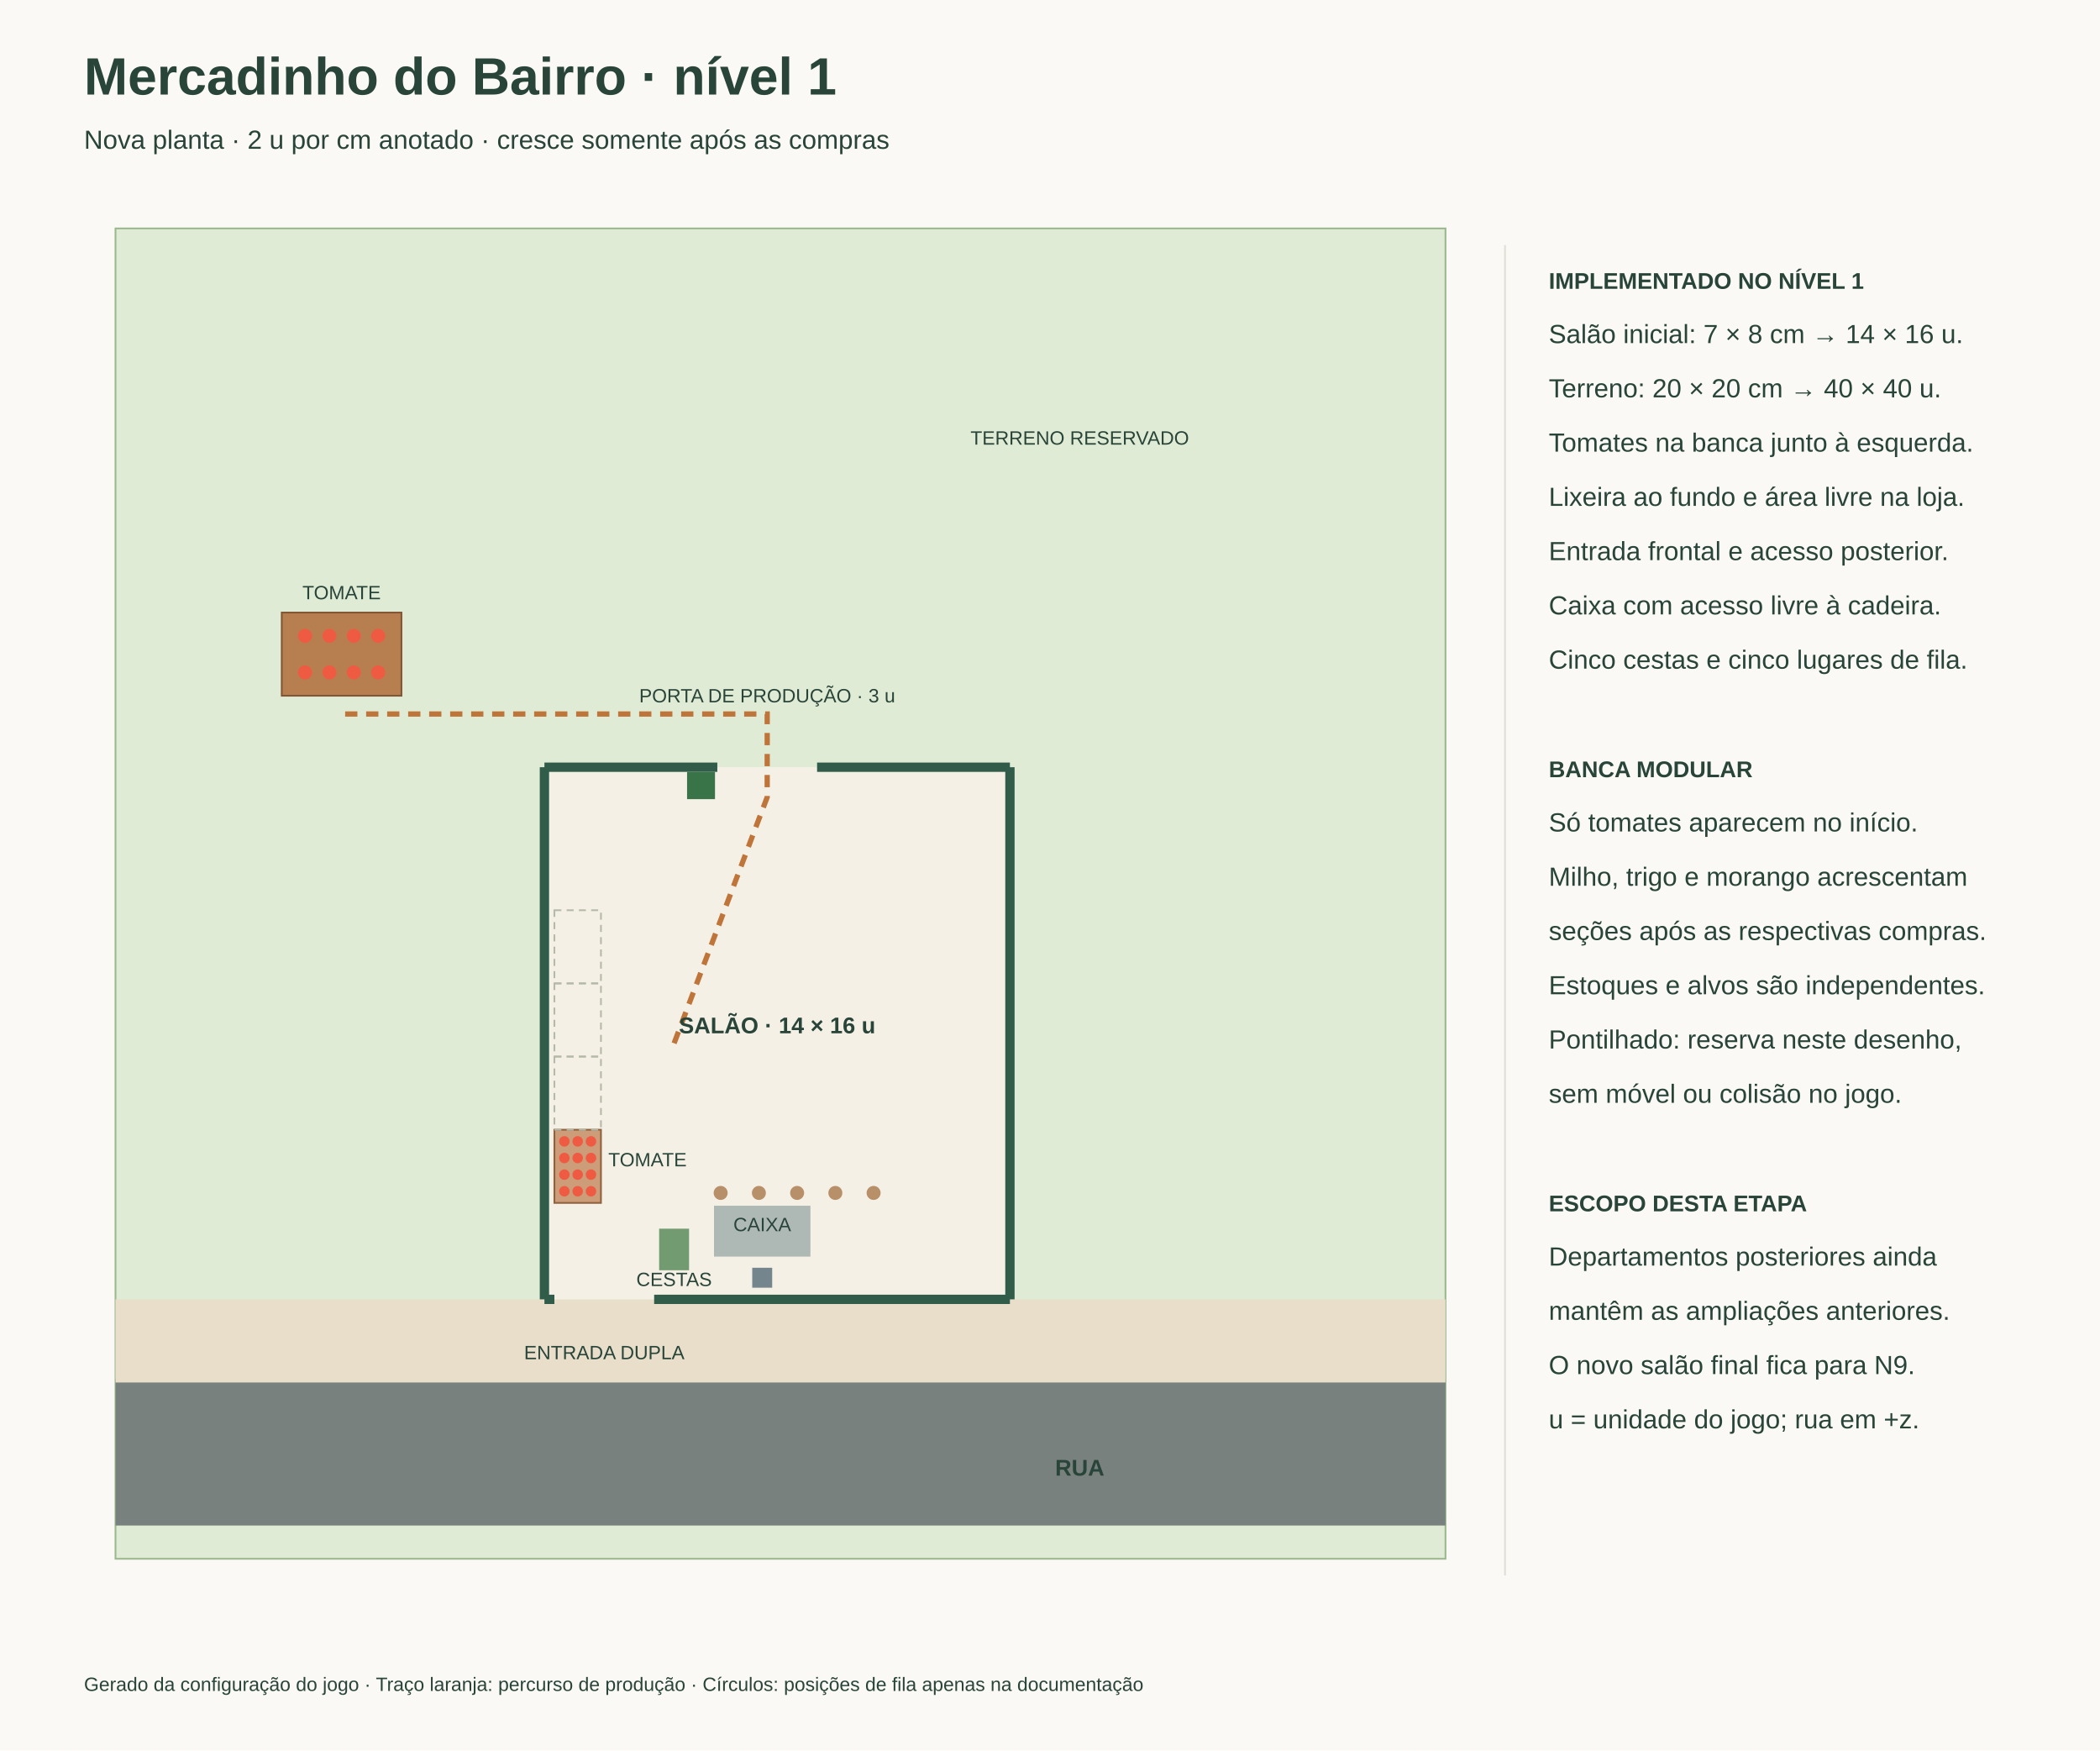
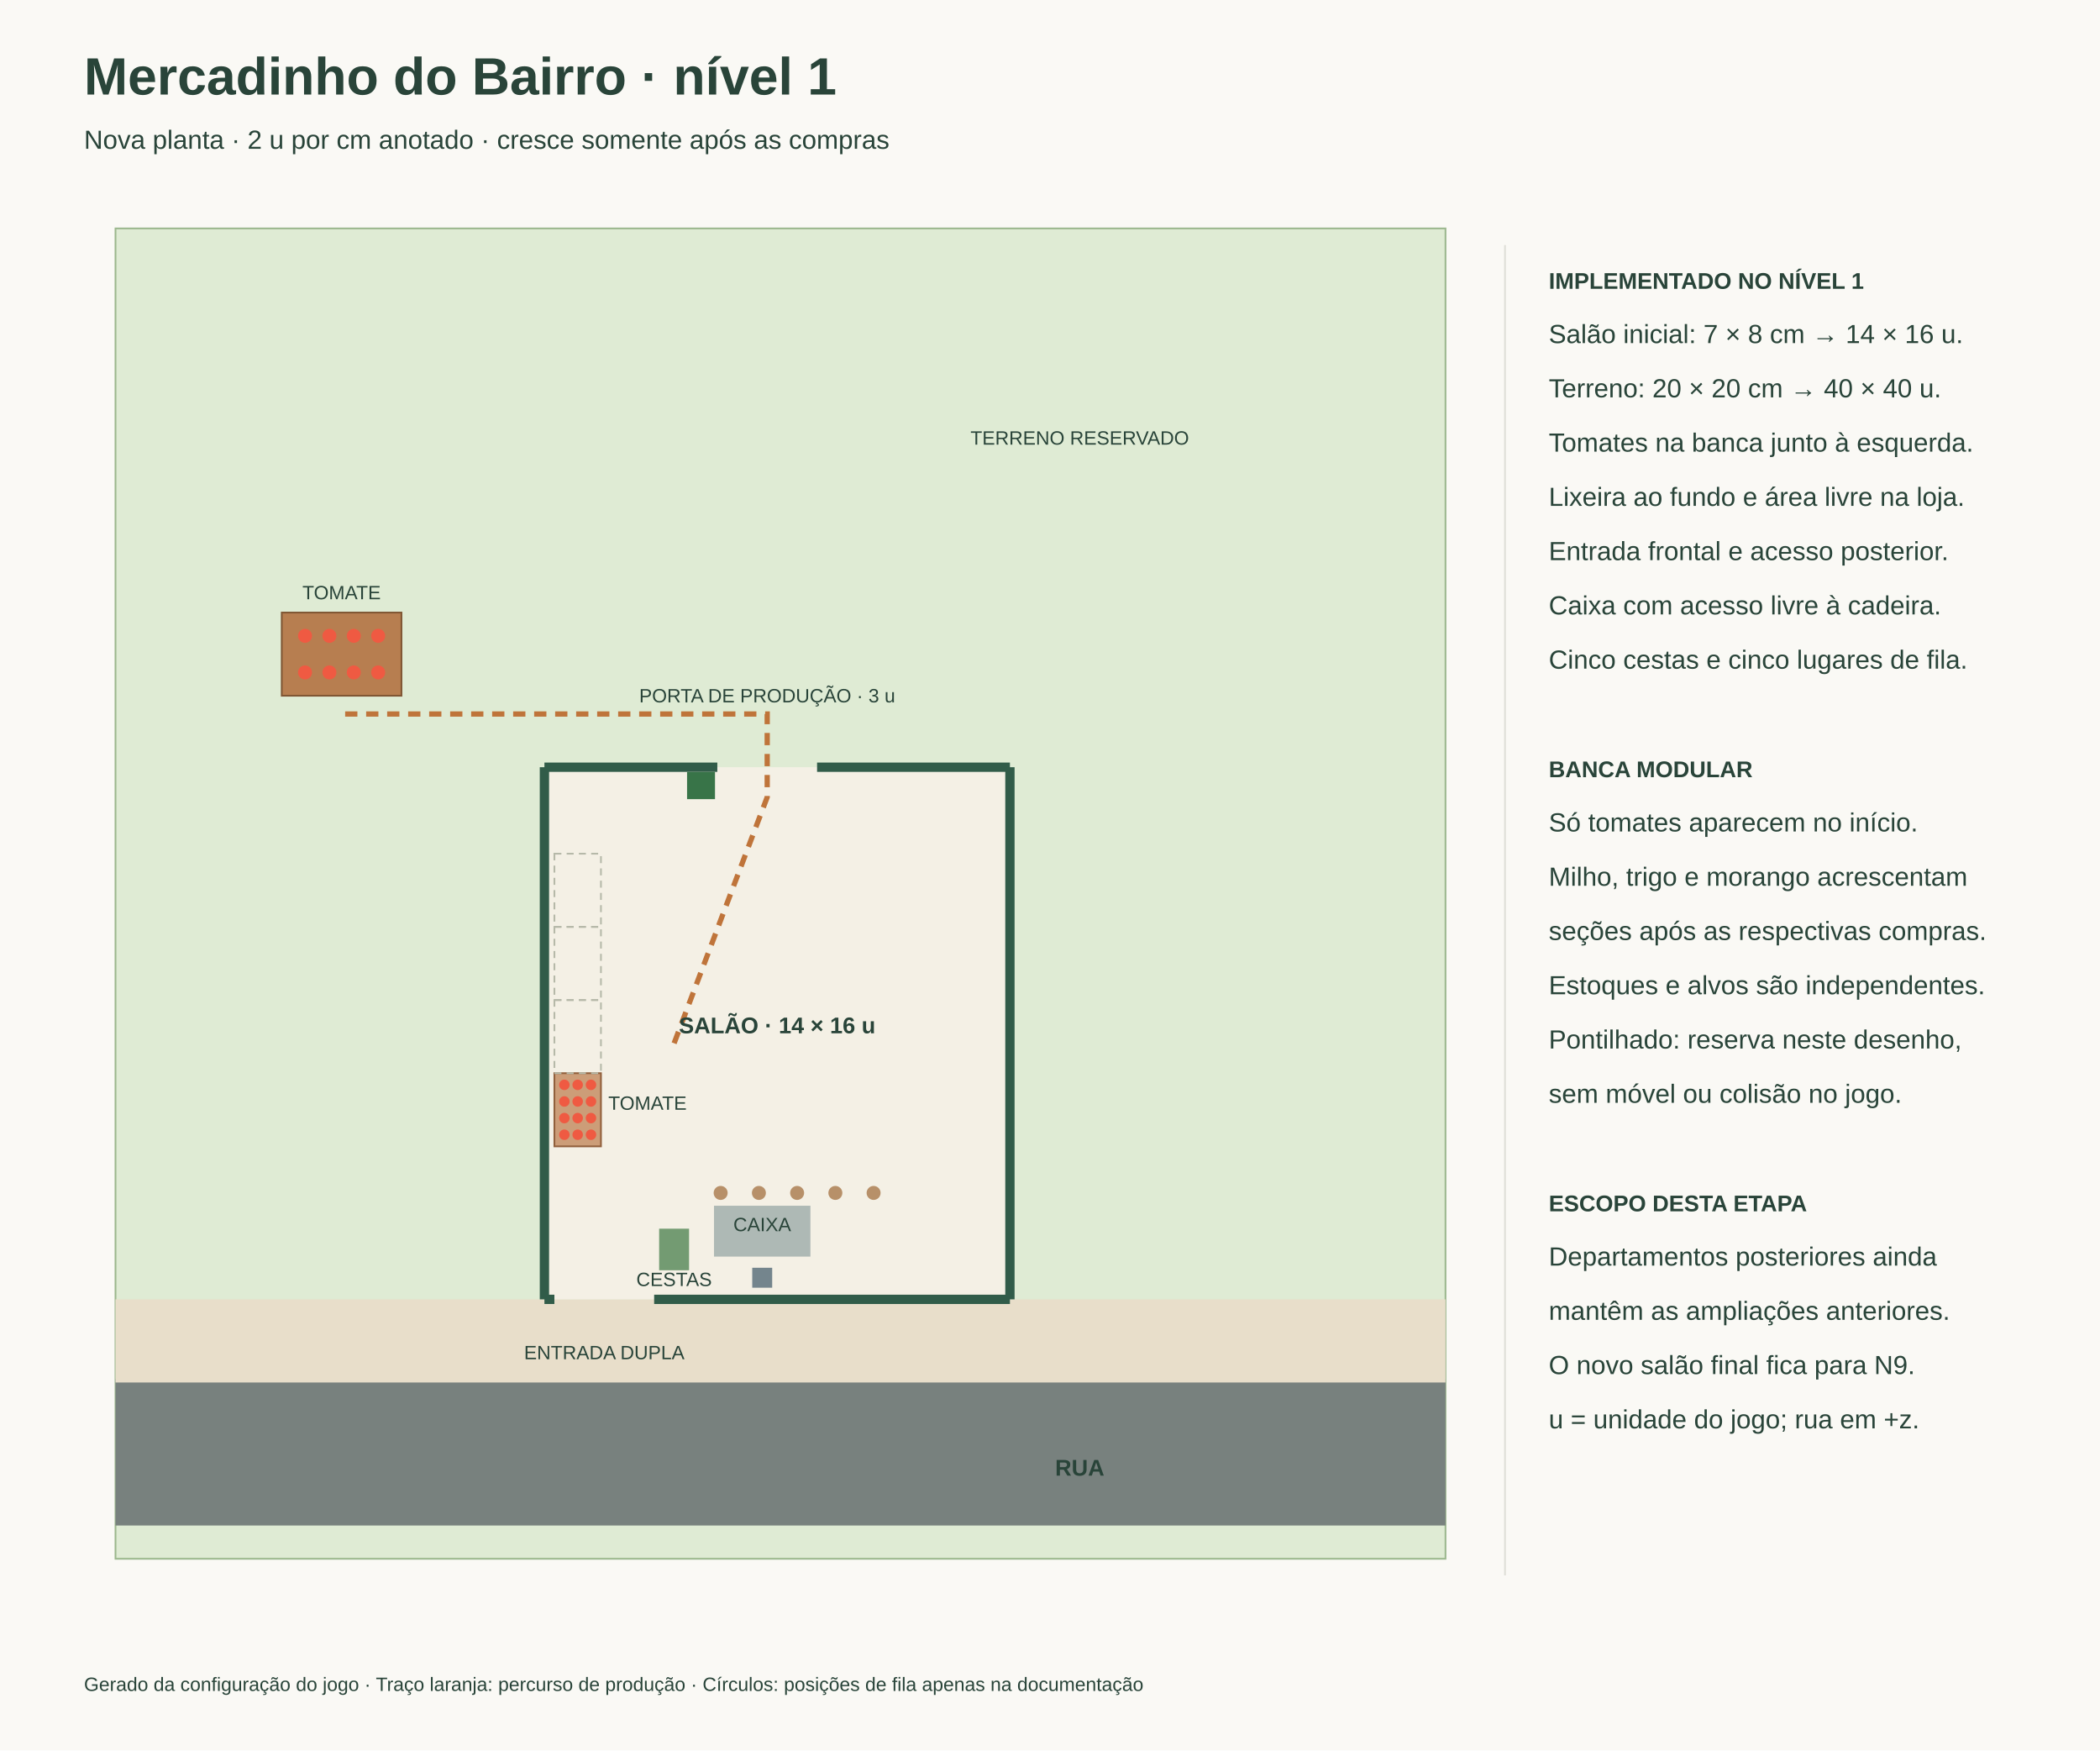
<svg xmlns="http://www.w3.org/2000/svg" width="1200" height="1000" viewBox="0 0 1200 1000" role="img" aria-labelledby="title desc">
  <style>text{font-family:Arial,sans-serif;fill:#294439}.title{font-size:30px;font-weight:bold}.label{font-size:13px;font-weight:bold}.note{font-size:15px}.small{font-size:11px}.wall{fill:#315c49}.route{fill:none;stroke:#bf743a;stroke-width:3;stroke-dasharray:7 5}</style>
  <rect width="1200" height="1000" fill="#faf9f5" />
  <text x="48" y="54" class="title">Mercadinho do Bairro · nível 1</text>
  <text x="48" y="85" class="note">Nova planta · 2 u por cm anotado · cresce somente após as compras</text>
  <rect x="66" y="130.5" width="760" height="760" fill="#dfebd4" stroke="#9cb88e" />
  <rect x="66" y="787.9" width="760" height="83.6" fill="#78817e" />
  <rect x="66" y="742.3" width="760" height="47.5" fill="#e8deca" />
  <text x="617" y="843" text-anchor="middle" class="label">RUA</text>
  <rect x="311.1" y="438.3" width="266" height="304" fill="#f4f0e5" />
  <rect x="311.1" y="435.64" width="98.8" height="5.32" fill="#315c49" />
  <rect x="466.9" y="435.64" width="110.2" height="5.32" fill="#315c49" />
  <rect x="574.44" y="438.3" width="5.32" height="304" fill="#315c49" />
  <rect x="308.44" y="438.3" width="5.32" height="304" fill="#315c49" />
  <rect x="311.1" y="739.64" width="5.7" height="5.32" fill="#315c49" />
  <rect x="373.8" y="739.64" width="203.3" height="5.32" fill="#315c49" />
  <rect x="392.61" y="440.96" width="15.96" height="15.58" fill="#387448" />
  <rect x="376.65" y="701.925" width="17.1" height="23.75" fill="#739b72" />
  <text x="385.2" y="734.7" text-anchor="middle" class="small">CESTAS</text>
  <rect x="408" y="688.815" width="55.1" height="29.07" fill="#aeb9b5" />
  <text x="435.55" y="703.35" text-anchor="middle" class="small">CAIXA</text>
  <rect x="429.85" y="724.25" width="11.4" height="11.4" fill="#74858d" />
-   <rect x="316.8" y="645.4" width="26.6" height="41.8" fill="#cc9d78" stroke="#91603c" />
-   <circle cx="322.5" cy="652.05" r="3" fill="#ef5a42" />
-   <circle cx="330.1" cy="652.05" r="3" fill="#ef5a42" />
-   <circle cx="337.7" cy="652.05" r="3" fill="#ef5a42" />
-   <circle cx="322.5" cy="661.55" r="3" fill="#ef5a42" />
-   <circle cx="330.1" cy="661.55" r="3" fill="#ef5a42" />
-   <circle cx="337.7" cy="661.55" r="3" fill="#ef5a42" />
-   <circle cx="322.5" cy="671.05" r="3" fill="#ef5a42" />
-   <circle cx="330.1" cy="671.05" r="3" fill="#ef5a42" />
-   <circle cx="337.7" cy="671.05" r="3" fill="#ef5a42" />
-   <circle cx="322.5" cy="680.55" r="3" fill="#ef5a42" />
-   <circle cx="330.1" cy="680.55" r="3" fill="#ef5a42" />
-   <circle cx="337.7" cy="680.55" r="3" fill="#ef5a42" />
-   <text x="370" y="666.3" text-anchor="middle" class="small">TOMATE</text>
+   <rect x="316.8" y="613.1" width="26.6" height="41.8" fill="#cc9d78" stroke="#91603c" />
+   <circle cx="322.5" cy="619.75" r="3" fill="#ef5a42" />
+   <circle cx="330.1" cy="619.75" r="3" fill="#ef5a42" />
+   <circle cx="337.7" cy="619.75" r="3" fill="#ef5a42" />
+   <circle cx="322.5" cy="629.25" r="3" fill="#ef5a42" />
+   <circle cx="330.1" cy="629.25" r="3" fill="#ef5a42" />
+   <circle cx="337.7" cy="629.25" r="3" fill="#ef5a42" />
+   <circle cx="322.5" cy="638.75" r="3" fill="#ef5a42" />
+   <circle cx="330.1" cy="638.75" r="3" fill="#ef5a42" />
+   <circle cx="337.7" cy="638.75" r="3" fill="#ef5a42" />
+   <circle cx="322.5" cy="648.25" r="3" fill="#ef5a42" />
+   <circle cx="330.1" cy="648.25" r="3" fill="#ef5a42" />
+   <circle cx="337.7" cy="648.25" r="3" fill="#ef5a42" />
+   <text x="370" y="634" text-anchor="middle" class="small">TOMATE</text>
  <rect x="161" y="349.95" width="68.4" height="47.5" fill="#b77e50" stroke="#805634" />
  <circle cx="174.3" cy="363.25" r="4" fill="#ef5a42" />
  <circle cx="188.233" cy="363.25" r="4" fill="#ef5a42" />
  <circle cx="202.167" cy="363.25" r="4" fill="#ef5a42" />
  <circle cx="216.1" cy="363.25" r="4" fill="#ef5a42" />
  <circle cx="174.3" cy="384.15" r="4" fill="#ef5a42" />
  <circle cx="188.233" cy="384.15" r="4" fill="#ef5a42" />
  <circle cx="202.167" cy="384.15" r="4" fill="#ef5a42" />
  <circle cx="216.1" cy="384.15" r="4" fill="#ef5a42" />
  <text x="195.2" y="342.35" text-anchor="middle" class="small">TOMATE</text>
  <path d="M385.2,596L438.4,455.4L438.4,407.9L195.2,407.9" class="route" />
  <text x="438.4" y="401.25" text-anchor="middle" class="small">PORTA DE PRODUÇÃO · 3 u</text>
  <text x="345.3" y="776.5" text-anchor="middle" class="small">ENTRADA DUPLA</text>
  <circle cx="411.8" cy="681.5" r="4" fill="#b79069" />
  <circle cx="433.65" cy="681.5" r="4" fill="#b79069" />
  <circle cx="455.5" cy="681.5" r="4" fill="#b79069" />
  <circle cx="477.35" cy="681.5" r="4" fill="#b79069" />
  <circle cx="499.2" cy="681.5" r="4" fill="#b79069" />
-   <rect x="316.8" y="603.6" width="26.6" height="41.8" fill="none" stroke="#b6b9a9" stroke-dasharray="4 3" />
-   <rect x="316.8" y="561.8" width="26.6" height="41.8" fill="none" stroke="#b6b9a9" stroke-dasharray="4 3" />
-   <rect x="316.8" y="520" width="26.6" height="41.8" fill="none" stroke="#b6b9a9" stroke-dasharray="4 3" />
+   <rect x="316.8" y="571.3" width="26.6" height="41.8" fill="none" stroke="#b6b9a9" stroke-dasharray="4 3" />
+   <rect x="316.8" y="529.5" width="26.6" height="41.8" fill="none" stroke="#b6b9a9" stroke-dasharray="4 3" />
+   <rect x="316.8" y="487.7" width="26.6" height="41.8" fill="none" stroke="#b6b9a9" stroke-dasharray="4 3" />
  <text x="617" y="254" text-anchor="middle" class="small">TERRENO RESERVADO</text>
  <text x="444.1" y="590.3" text-anchor="middle" class="label">SALÃO · 14 × 16 u</text>
  <path d="M860 140V900" stroke="#dedfd7" />
  <text x="885" y="165" class="label">IMPLEMENTADO NO NÍVEL 1</text>
  <text x="885" y="196" class="note">Salão inicial: 7 × 8 cm → 14 × 16 u.</text>
  <text x="885" y="227" class="note">Terreno: 20 × 20 cm → 40 × 40 u.</text>
  <text x="885" y="258" class="note">Tomates na banca junto à esquerda.</text>
  <text x="885" y="289" class="note">Lixeira ao fundo e área livre na loja.</text>
  <text x="885" y="320" class="note">Entrada frontal e acesso posterior.</text>
  <text x="885" y="351" class="note">Caixa com acesso livre à cadeira.</text>
  <text x="885" y="382" class="note">Cinco cestas e cinco lugares de fila.</text>
  <text x="885" y="413" class="note" />
  <text x="885" y="444" class="label">BANCA MODULAR</text>
  <text x="885" y="475" class="note">Só tomates aparecem no início.</text>
  <text x="885" y="506" class="note">Milho, trigo e morango acrescentam</text>
  <text x="885" y="537" class="note">seções após as respectivas compras.</text>
  <text x="885" y="568" class="note">Estoques e alvos são independentes.</text>
  <text x="885" y="599" class="note">Pontilhado: reserva neste desenho,</text>
  <text x="885" y="630" class="note">sem móvel ou colisão no jogo.</text>
  <text x="885" y="661" class="note" />
  <text x="885" y="692" class="label">ESCOPO DESTA ETAPA</text>
  <text x="885" y="723" class="note">Departamentos posteriores ainda</text>
  <text x="885" y="754" class="note">mantêm as ampliações anteriores.</text>
  <text x="885" y="785" class="note">O novo salão final fica para N9.</text>
  <text x="885" y="816" class="note">u = unidade do jogo; rua em +z.</text>
  <text x="48" y="966" class="small">Gerado da configuração do jogo · Traço laranja: percurso de produção · Círculos: posições de fila apenas na documentação</text>
</svg>
